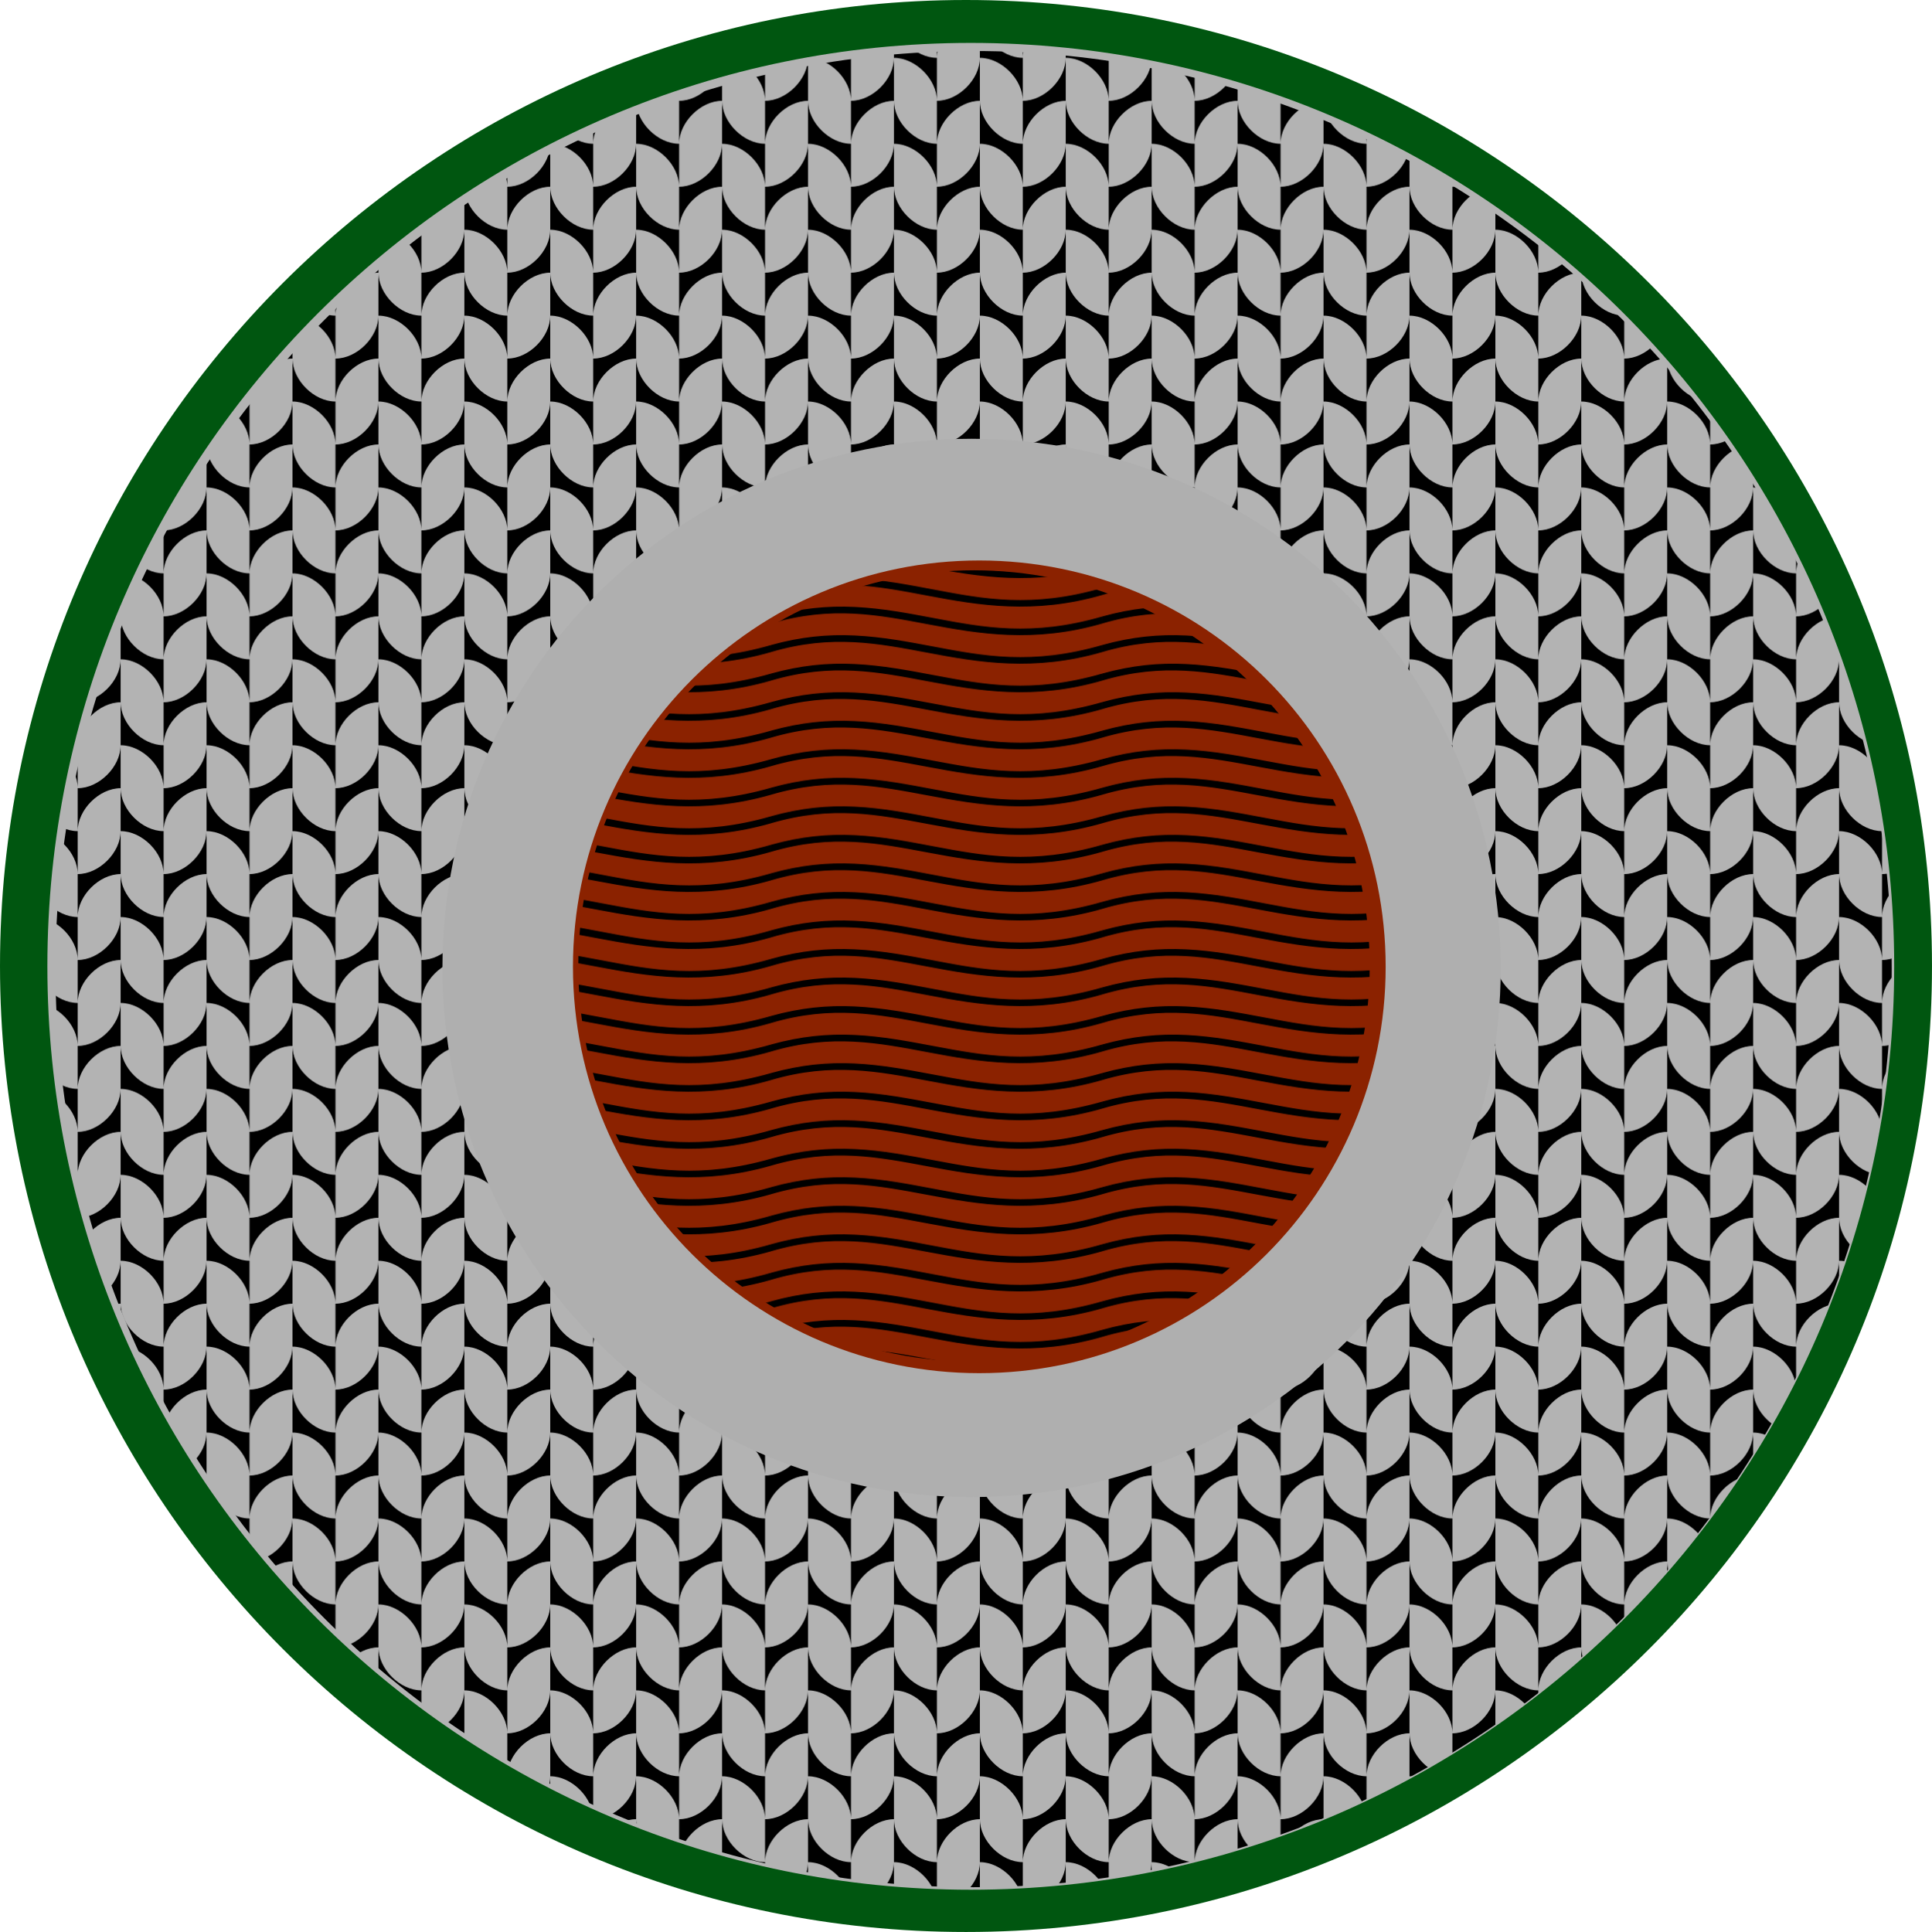
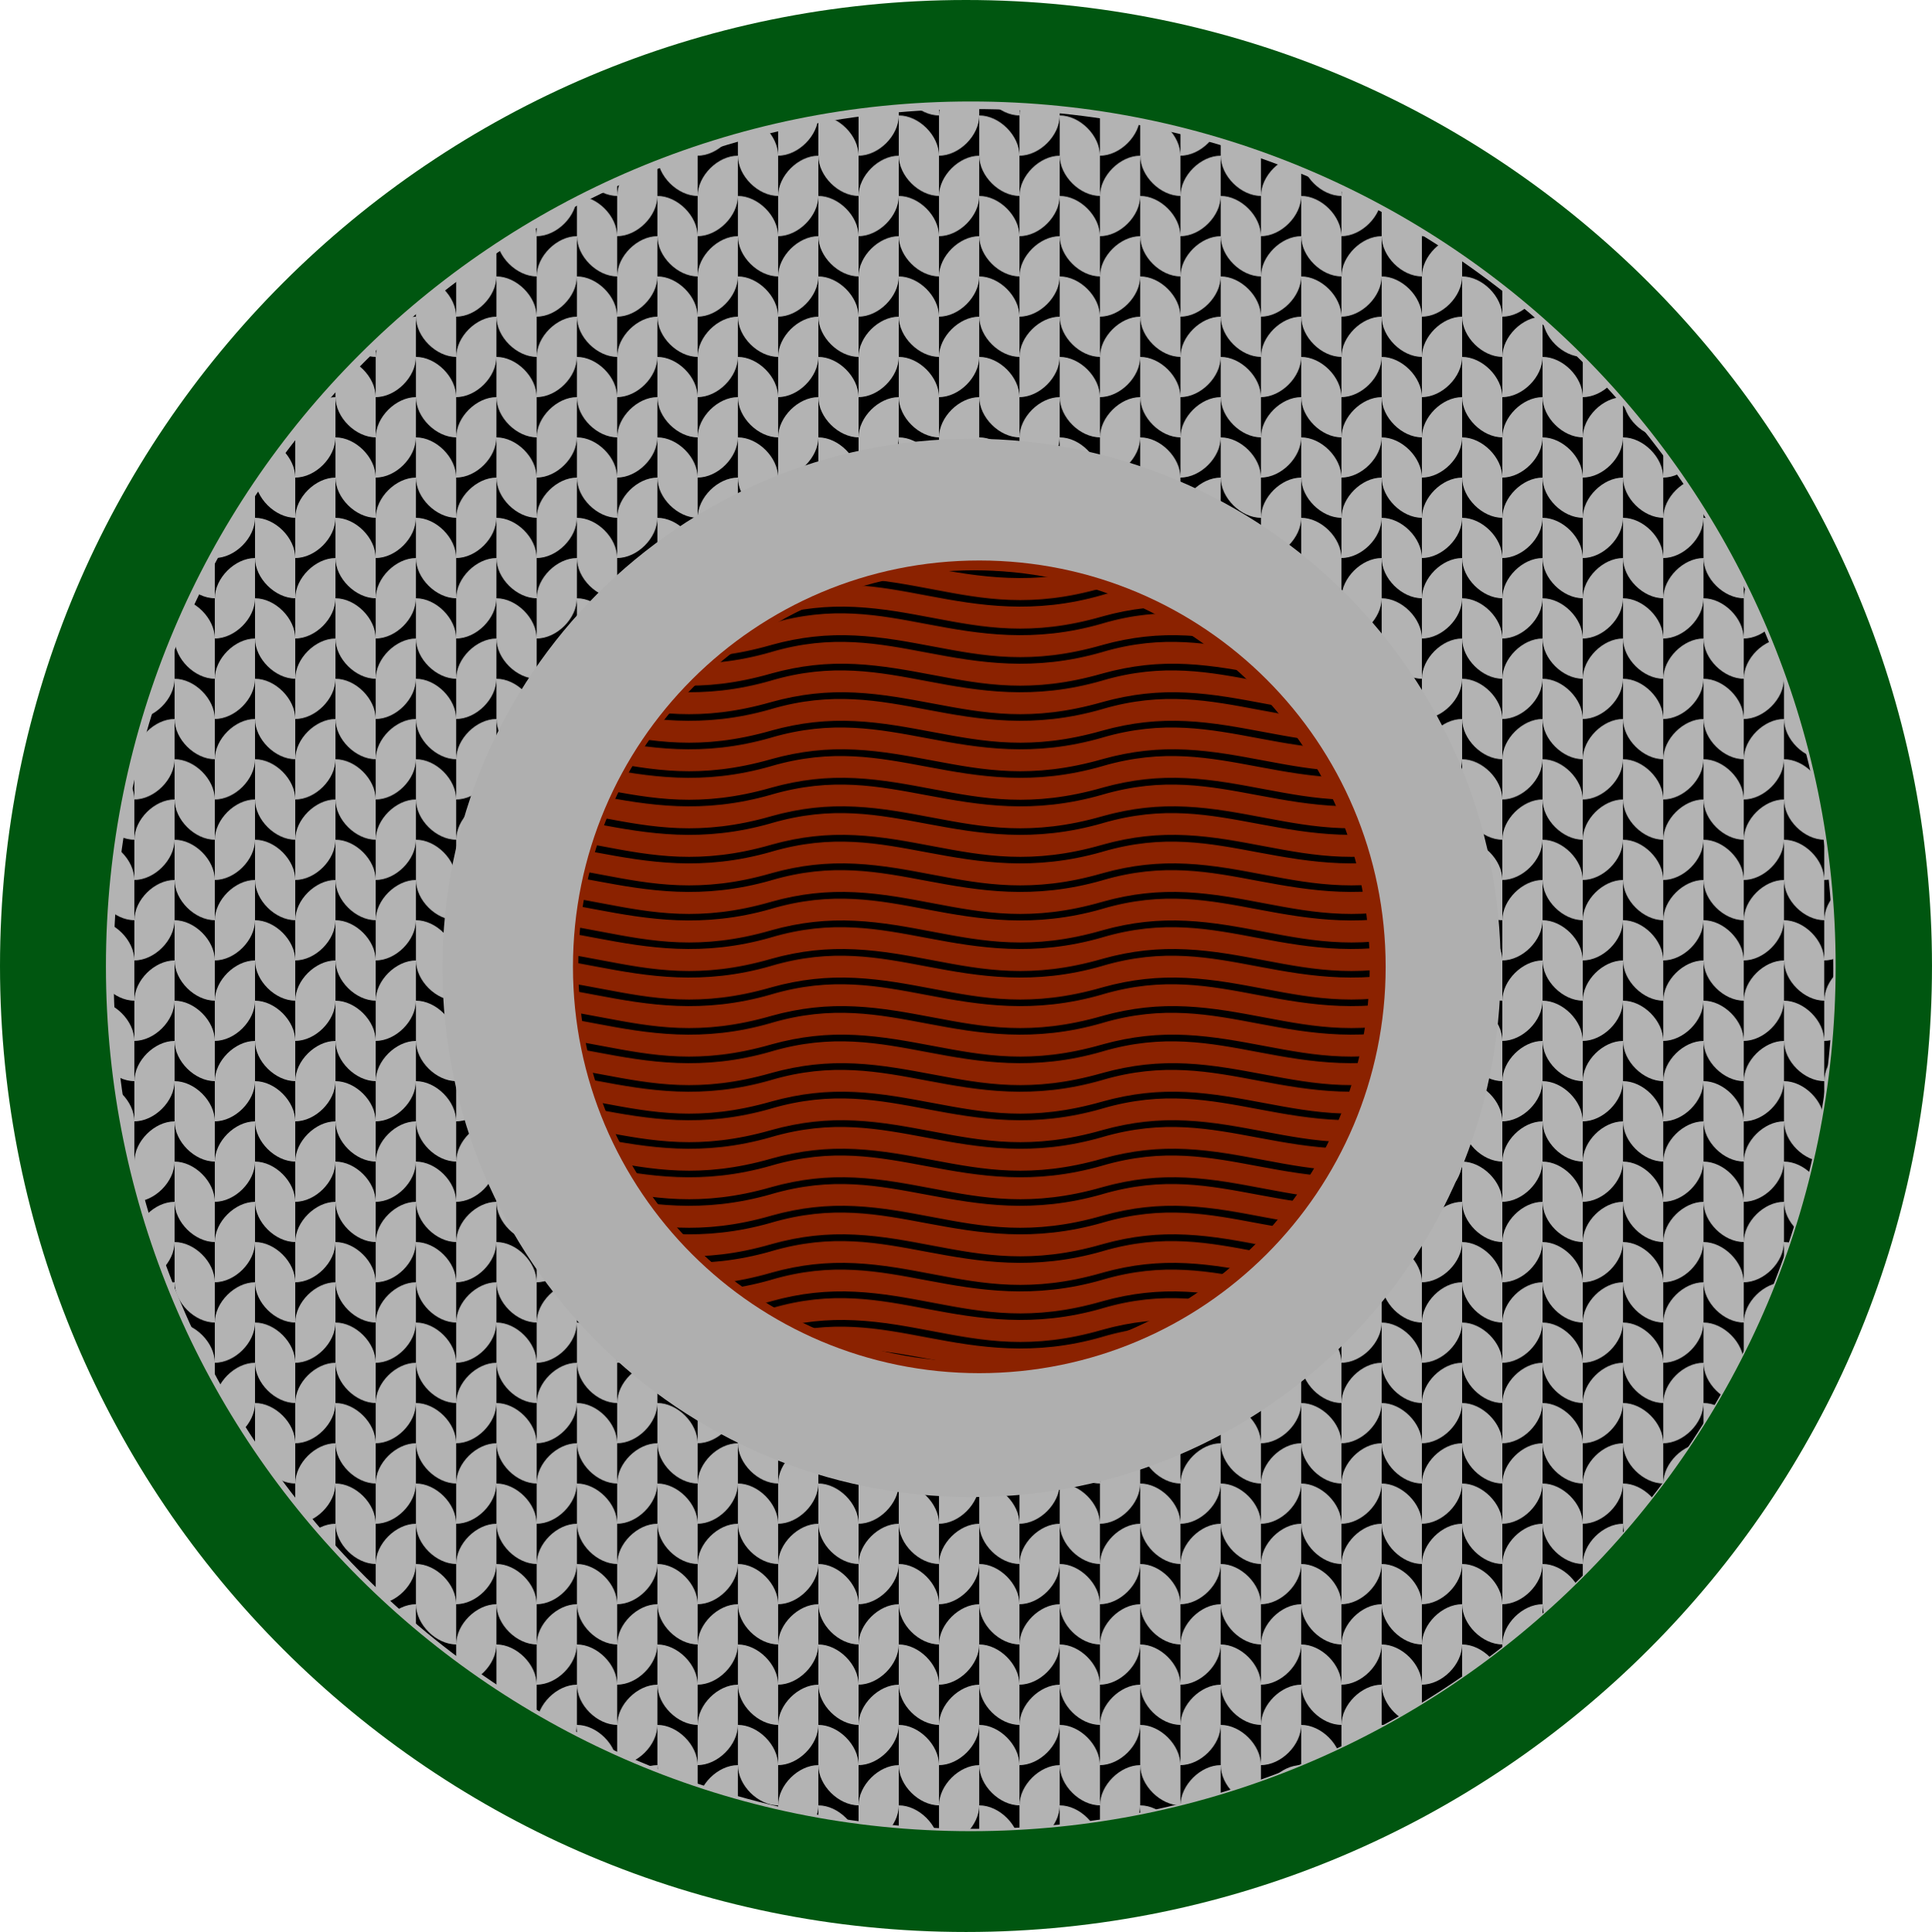
<svg xmlns="http://www.w3.org/2000/svg" xmlns:xlink="http://www.w3.org/1999/xlink" width="132.595mm" height="132.595mm" viewBox="0 0 132.595 132.595" version="1.1" id="svg1">
  <defs id="defs1">
    <pattern xlink:href="#Wavy" id="pattern25" patternTransform="matrix(0.7559509,0,0,0.3779755,26.50333,34.51551)" x="0" y="0" preserveAspectRatio="none" />
    <pattern patternUnits="userSpaceOnUse" width="30.066" height="5.181" id="Wavy">
      <path style="stroke:none;" d="M 7.597,0.061 C 5.079,-0.187 2.656,0.302 -0.01,1.788 L -0.01,3.061 C 2.773,1.431 5.173,1.052 7.472,1.280 C 9.770,1.508 11.969,2.361 14.253,3.218 C 18.820,4.931 23.804,6.676 30.066,3.061 L 30.062,1.788 C 23.622,5.497 19.246,3.770 14.691,2.061 C 12.413,1.207 10.115,0.311 7.597,0.061 z " id="path786" />
    </pattern>
    <clipPath clipPathUnits="userSpaceOnUse" id="clipPath51">
      <path id="path51" style="stroke-width:0.1;stroke-linecap:square;paint-order:markers fill stroke;stop-color:#000000" d="m 1806.499,-753.523 h 1637.265 v 66.905 H 1806.499 Z" />
    </clipPath>
-     <pattern xlink:href="#pattern15-8" preserveAspectRatio="xMidYMid" id="pattern4" patternTransform="matrix(0.2948387,0,0,0.2948387,439.2189,105.6373)" x="0" y="0" />
+     <pattern xlink:href="#pattern15-8" preserveAspectRatio="xMidYMid" id="pattern4" patternTransform="matrix(0.2761437,0,0,0.2761437,418.2411,107.9082)" x="0" y="0" />
    <pattern patternUnits="userSpaceOnUse" width="20" height="20" patternTransform="translate(445,105)" preserveAspectRatio="xMidYMid" style="fill:#000000" id="pattern15-8">
      <path style="stroke-width:4.856;stroke-linecap:square;paint-order:stroke markers fill;stop-color:#000000" d="M 0,0 V 10 H 10 C 5,10 0,5 0,0 Z M 10,10 V 0 H 20 C 15,0 10,5 10,10 Z m 0,10 V 10 H 0 c 5,0 10,5 10,10 z M 20,10 V 20 H 10 c 5,0 10,-5 10,-10 z" id="path11-3" />
    </pattern>
  </defs>
  <g id="layer1" transform="translate(-41.75184,-75.13104)">
    <circle style="fill:#005610;fill-opacity:1;stroke-width:0.253" id="path1-3-8" cx="108.049" cy="141.428" r="66.297" />
-     <circle style="fill:#b3b3b3;fill-opacity:1;stroke-width:0.242" id="path1-3" cx="108.378" cy="141.451" r="63.375" />
-     <circle style="fill:url(#pattern4);fill-opacity:1;stroke-width:0.241" id="path1-3-6" cx="108.57" cy="141.642" r="63.01" />
+     <circle style="fill:#b3b3b3;fill-opacity:1;stroke-width:0.227" id="path1-3" cx="108.378" cy="141.451" r="59.356" />
+     <circle style="fill:url(#pattern4);fill-opacity:1;stroke-width:0.226" id="path1-3-6" cx="108.558" cy="141.63" r="59.014" />
    <circle style="mix-blend-mode:normal;fill:#afafaf;fill-opacity:1;stroke-width:0.139" id="path1-3-6-7-0" cx="108.433" cy="141.56" r="36.316" />
    <circle style="mix-blend-mode:normal;fill:#8b2200;fill-opacity:1;stroke-width:0.107" id="path1-3-6-7-0-3" cx="108.963" cy="141.485" r="27.888" />
    <circle style="mix-blend-mode:normal;fill:url(#pattern25);fill-opacity:1;stroke-width:0.104" id="path1-3-6-7-0-3-3" cx="108.598" cy="141.429" r="27.158" />
  </g>
</svg>
